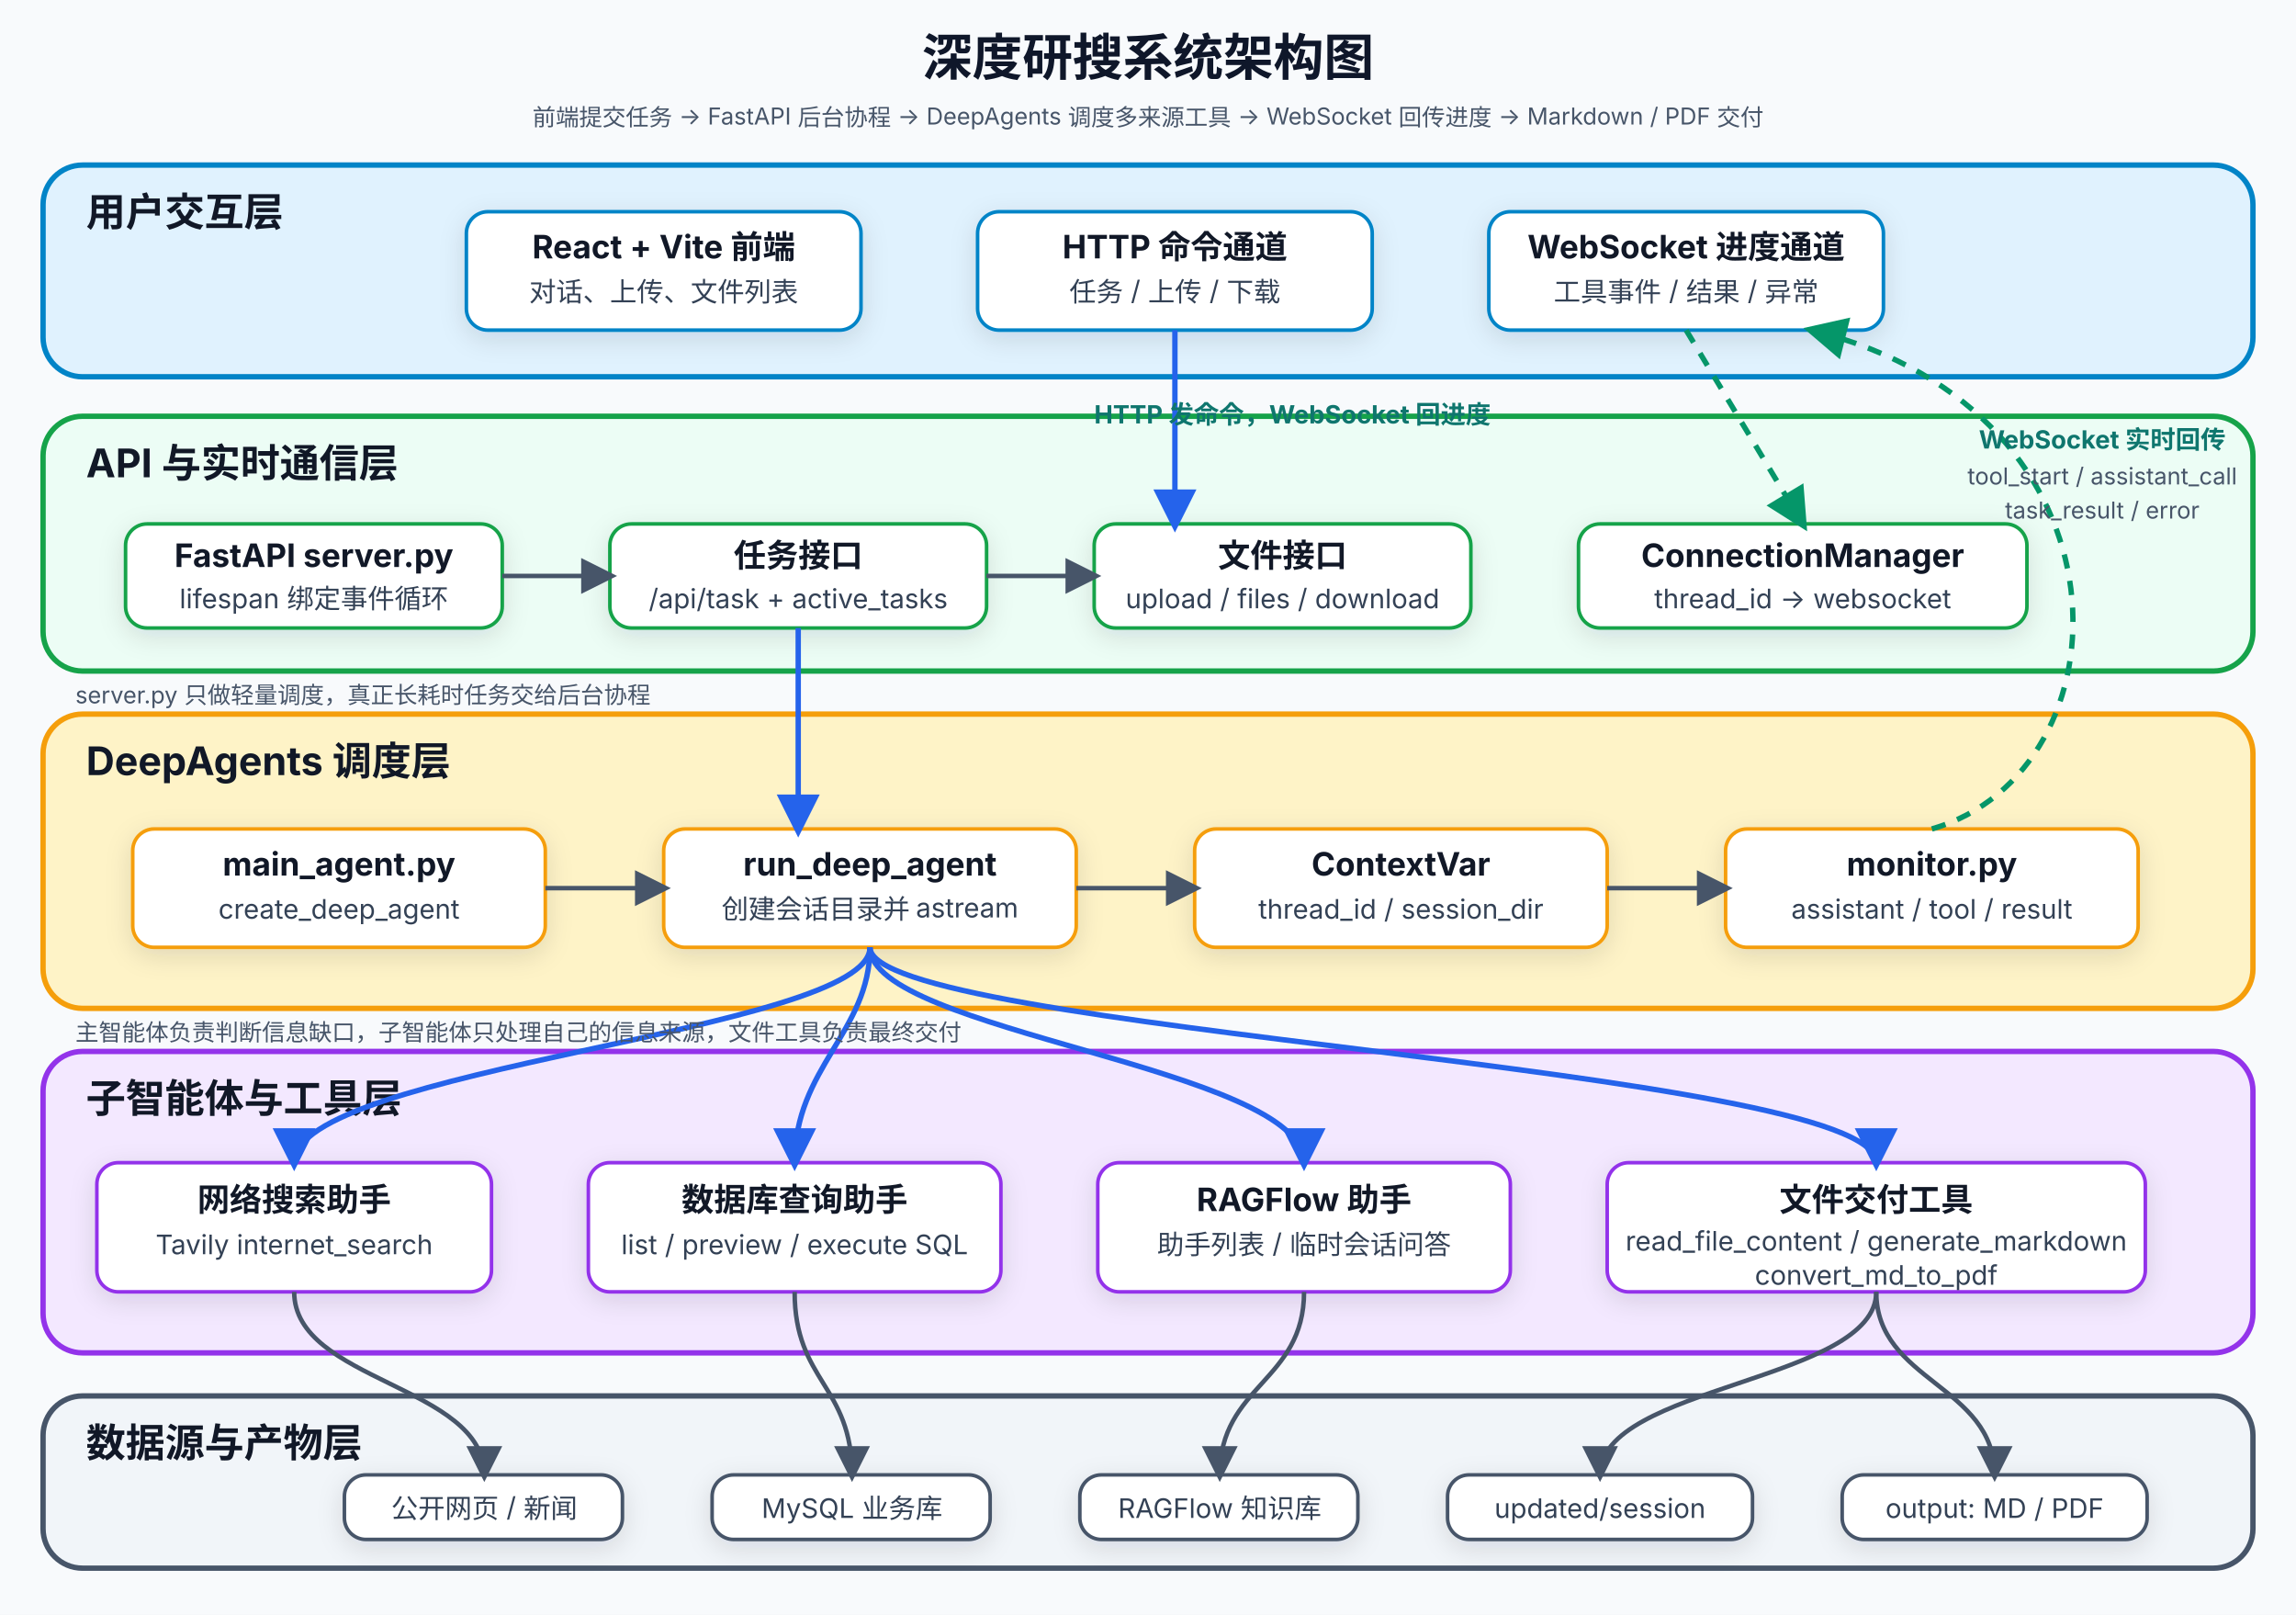
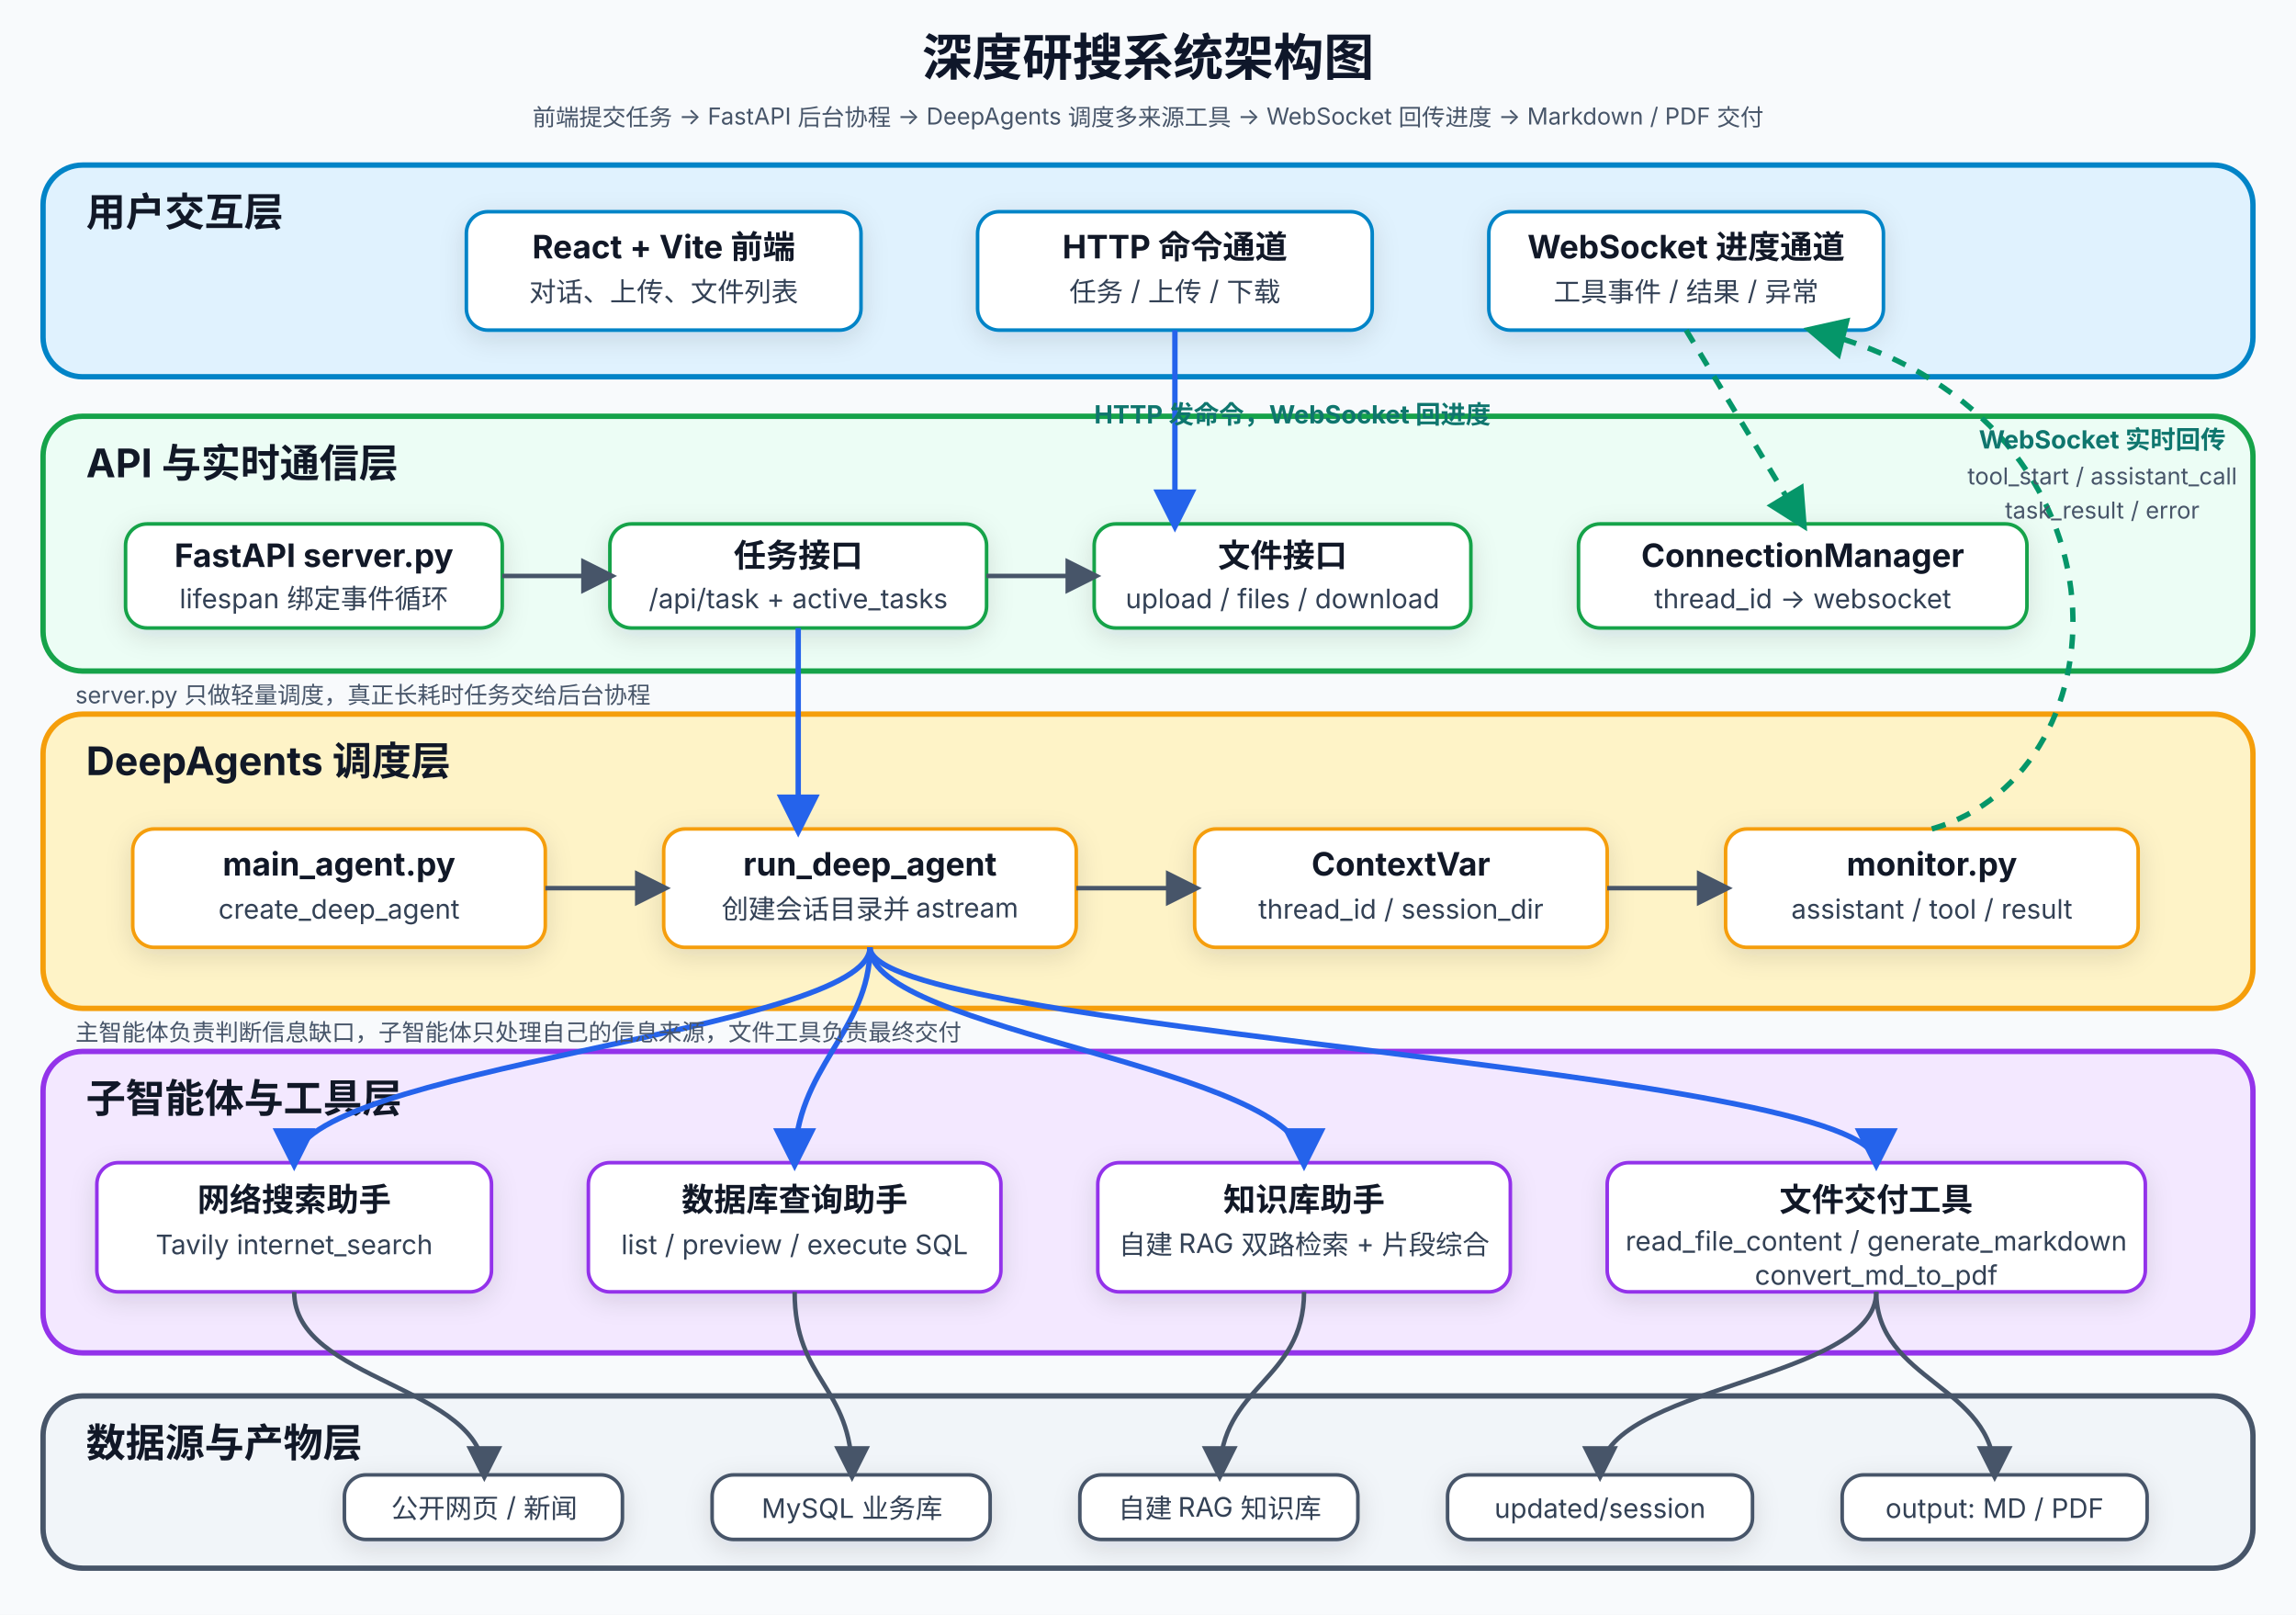
<svg xmlns="http://www.w3.org/2000/svg" width="1280" height="900" viewBox="0 0 1280 900">
  <defs>
    <marker id="arrow-blue" viewBox="0 0 10 10" refX="8" refY="5" markerWidth="8" markerHeight="8" orient="auto-start-reverse">
      <path d="M 0 0 L 10 5 L 0 10 z" fill="#2563eb" />
    </marker>
    <marker id="arrow-green" viewBox="0 0 10 10" refX="8" refY="5" markerWidth="8" markerHeight="8" orient="auto-start-reverse">
      <path d="M 0 0 L 10 5 L 0 10 z" fill="#059669" />
    </marker>
    <marker id="arrow-slate" viewBox="0 0 10 10" refX="8" refY="5" markerWidth="8" markerHeight="8" orient="auto-start-reverse">
      <path d="M 0 0 L 10 5 L 0 10 z" fill="#475569" />
    </marker>
    <style>
      .title { font: 700 28px -apple-system, BlinkMacSystemFont, "Segoe UI", "PingFang SC", "Microsoft YaHei", sans-serif; fill: #0f172a; }
      .layer-title { font: 700 22px -apple-system, BlinkMacSystemFont, "Segoe UI", "PingFang SC", "Microsoft YaHei", sans-serif; fill: #111827; }
      .box-title { font: 700 18px -apple-system, BlinkMacSystemFont, "Segoe UI", "PingFang SC", "Microsoft YaHei", sans-serif; fill: #111827; }
      .box-text { font: 15px -apple-system, BlinkMacSystemFont, "Segoe UI", "PingFang SC", "Microsoft YaHei", sans-serif; fill: #334155; }
      .small { font: 13px -apple-system, BlinkMacSystemFont, "Segoe UI", "PingFang SC", "Microsoft YaHei", sans-serif; fill: #475569; }
      .hint { font: 700 14px -apple-system, BlinkMacSystemFont, "Segoe UI", "PingFang SC", "Microsoft YaHei", sans-serif; fill: #0f766e; }
      .layer { stroke-width: 3; rx: 22; }
      .box { fill: #ffffff; stroke-width: 2; rx: 12; filter: drop-shadow(0 4px 7px rgba(15, 23, 42, 0.12)); }
      .arrow-blue { stroke: #2563eb; stroke-width: 3; fill: none; marker-end: url(#arrow-blue); }
      .arrow-green { stroke: #059669; stroke-width: 3; fill: none; marker-end: url(#arrow-green); stroke-dasharray: 8 7; }
      .arrow-slate { stroke: #475569; stroke-width: 2.5; fill: none; marker-end: url(#arrow-slate); }
    </style>
  </defs>
  <rect width="1280" height="900" fill="#f8fafc" />
  <text x="640" y="42" text-anchor="middle" class="title">深度研搜系统架构图</text>
  <text x="640" y="70" text-anchor="middle" class="small">前端提交任务 -&gt; FastAPI 后台协程 -&gt; DeepAgents 调度多来源工具 -&gt; WebSocket 回传进度 -&gt; Markdown / PDF 交付</text>
  <rect x="24" y="92" width="1232" height="118" class="layer" fill="#e0f2fe" stroke="#0284c7" />
  <text x="48" y="126" class="layer-title">用户交互层</text>
  <rect x="260" y="118" width="220" height="66" class="box" stroke="#0284c7" />
  <text x="370" y="144" text-anchor="middle" class="box-title">React + Vite 前端</text>
  <text x="370" y="168" text-anchor="middle" class="box-text">对话、上传、文件列表</text>
  <rect x="545" y="118" width="220" height="66" class="box" stroke="#0284c7" />
  <text x="655" y="144" text-anchor="middle" class="box-title">HTTP 命令通道</text>
  <text x="655" y="168" text-anchor="middle" class="box-text">任务 / 上传 / 下载</text>
  <rect x="830" y="118" width="220" height="66" class="box" stroke="#0284c7" />
  <text x="940" y="144" text-anchor="middle" class="box-title">WebSocket 进度通道</text>
  <text x="940" y="168" text-anchor="middle" class="box-text">工具事件 / 结果 / 异常</text>
  <rect x="24" y="232" width="1232" height="142" class="layer" fill="#ecfdf5" stroke="#16a34a" />
  <text x="48" y="266" class="layer-title">API 与实时通信层</text>
  <rect x="70" y="292" width="210" height="58" class="box" stroke="#16a34a" />
  <text x="175" y="316" text-anchor="middle" class="box-title">FastAPI server.py</text>
  <text x="175" y="339" text-anchor="middle" class="box-text">lifespan 绑定事件循环</text>
  <rect x="340" y="292" width="210" height="58" class="box" stroke="#16a34a" />
  <text x="445" y="316" text-anchor="middle" class="box-title">任务接口</text>
  <text x="445" y="339" text-anchor="middle" class="box-text">/api/task + active_tasks</text>
  <rect x="610" y="292" width="210" height="58" class="box" stroke="#16a34a" />
  <text x="715" y="316" text-anchor="middle" class="box-title">文件接口</text>
  <text x="715" y="339" text-anchor="middle" class="box-text">upload / files / download</text>
  <rect x="880" y="292" width="250" height="58" class="box" stroke="#16a34a" />
  <text x="1005" y="316" text-anchor="middle" class="box-title">ConnectionManager</text>
  <text x="1005" y="339" text-anchor="middle" class="box-text">thread_id -&gt; websocket</text>
  <rect x="24" y="398" width="1232" height="164" class="layer" fill="#fef3c7" stroke="#f59e0b" />
  <text x="48" y="432" class="layer-title">DeepAgents 调度层</text>
  <rect x="74" y="462" width="230" height="66" class="box" stroke="#f59e0b" />
  <text x="189" y="488" text-anchor="middle" class="box-title">main_agent.py</text>
  <text x="189" y="512" text-anchor="middle" class="box-text">create_deep_agent</text>
  <rect x="370" y="462" width="230" height="66" class="box" stroke="#f59e0b" />
  <text x="485" y="488" text-anchor="middle" class="box-title">run_deep_agent</text>
  <text x="485" y="512" text-anchor="middle" class="box-text">创建会话目录并 astream</text>
  <rect x="666" y="462" width="230" height="66" class="box" stroke="#f59e0b" />
  <text x="781" y="488" text-anchor="middle" class="box-title">ContextVar</text>
  <text x="781" y="512" text-anchor="middle" class="box-text">thread_id / session_dir</text>
  <rect x="962" y="462" width="230" height="66" class="box" stroke="#f59e0b" />
  <text x="1077" y="488" text-anchor="middle" class="box-title">monitor.py</text>
  <text x="1077" y="512" text-anchor="middle" class="box-text">assistant / tool / result</text>
  <rect x="24" y="586" width="1232" height="168" class="layer" fill="#f3e8ff" stroke="#9333ea" />
  <text x="48" y="620" class="layer-title">子智能体与工具层</text>
  <rect x="54" y="648" width="220" height="72" class="box" stroke="#9333ea" />
  <text x="164" y="675" text-anchor="middle" class="box-title">网络搜索助手</text>
  <text x="164" y="699" text-anchor="middle" class="box-text">Tavily internet_search</text>
  <rect x="328" y="648" width="230" height="72" class="box" stroke="#9333ea" />
  <text x="443" y="675" text-anchor="middle" class="box-title">数据库查询助手</text>
  <text x="443" y="699" text-anchor="middle" class="box-text">list / preview / execute SQL</text>
  <rect x="612" y="648" width="230" height="72" class="box" stroke="#9333ea" />
-   <text x="727" y="675" text-anchor="middle" class="box-title">RAGFlow 助手</text>
-   <text x="727" y="699" text-anchor="middle" class="box-text">助手列表 / 临时会话问答</text>
+   <text x="727" y="675" text-anchor="middle" class="box-title">知识库助手</text>
+   <text x="727" y="699" text-anchor="middle" class="box-text">自建 RAG 双路检索 + 片段综合</text>
  <rect x="896" y="648" width="300" height="72" class="box" stroke="#9333ea" />
  <text x="1046" y="675" text-anchor="middle" class="box-title">文件交付工具</text>
  <text x="1046" y="697" text-anchor="middle" class="box-text">read_file_content / generate_markdown</text>
  <text x="1046" y="716" text-anchor="middle" class="box-text">convert_md_to_pdf</text>
  <rect x="24" y="778" width="1232" height="96" class="layer" fill="#f1f5f9" stroke="#475569" />
  <text x="48" y="812" class="layer-title">数据源与产物层</text>
  <rect x="192" y="822" width="155" height="36" class="box" stroke="#475569" />
  <text x="270" y="846" text-anchor="middle" class="box-text">公开网页 / 新闻</text>
  <rect x="397" y="822" width="155" height="36" class="box" stroke="#475569" />
  <text x="475" y="846" text-anchor="middle" class="box-text">MySQL 业务库</text>
  <rect x="602" y="822" width="155" height="36" class="box" stroke="#475569" />
-   <text x="680" y="846" text-anchor="middle" class="box-text">RAGFlow 知识库</text>
+   <text x="680" y="846" text-anchor="middle" class="box-text">自建 RAG 知识库</text>
  <rect x="807" y="822" width="170" height="36" class="box" stroke="#475569" />
  <text x="892" y="846" text-anchor="middle" class="box-text">updated/session</text>
  <rect x="1027" y="822" width="170" height="36" class="box" stroke="#475569" />
  <text x="1112" y="846" text-anchor="middle" class="box-text">output: MD / PDF</text>
  <path class="arrow-blue" d="M 655 184 L 655 292" />
  <path class="arrow-blue" d="M 445 350 L 445 462" />
  <path class="arrow-slate" d="M 280 321 L 340 321" />
  <path class="arrow-slate" d="M 550 321 L 610 321" />
  <path class="arrow-green" d="M 940 184 L 1005 292" />
  <path class="arrow-slate" d="M 304 495 L 370 495" />
  <path class="arrow-slate" d="M 600 495 L 666 495" />
  <path class="arrow-slate" d="M 896 495 L 962 495" />
  <path class="arrow-blue" d="M 485 528 C 485 575 443 595 443 648" />
  <path class="arrow-blue" d="M 485 528 C 485 575 164 595 164 648" />
  <path class="arrow-blue" d="M 485 528 C 485 575 727 595 727 648" />
  <path class="arrow-blue" d="M 485 528 C 485 575 1046 595 1046 648" />
  <path class="arrow-slate" d="M 164 720 C 164 770 270 772 270 822" />
  <path class="arrow-slate" d="M 443 720 C 443 770 475 772 475 822" />
  <path class="arrow-slate" d="M 727 720 C 727 770 680 772 680 822" />
  <path class="arrow-slate" d="M 1046 720 C 1046 770 892 772 892 822" />
  <path class="arrow-slate" d="M 1046 720 C 1046 770 1112 772 1112 822" />
  <path class="arrow-green" d="M 1077 462 C 1188 430 1195 230 1010 184" />
  <text x="1172" y="250" text-anchor="middle" class="hint">WebSocket 实时回传</text>
  <text x="1172" y="270" text-anchor="middle" class="small">tool_start / assistant_call</text>
  <text x="1172" y="289" text-anchor="middle" class="small">task_result / error</text>
  <text x="610" y="236" class="hint">HTTP 发命令，WebSocket 回进度</text>
  <text x="42" y="392" class="small">server.py 只做轻量调度，真正长耗时任务交给后台协程</text>
  <text x="42" y="580" class="small">主智能体负责判断信息缺口，子智能体只处理自己的信息来源，文件工具负责最终交付</text>
</svg>
